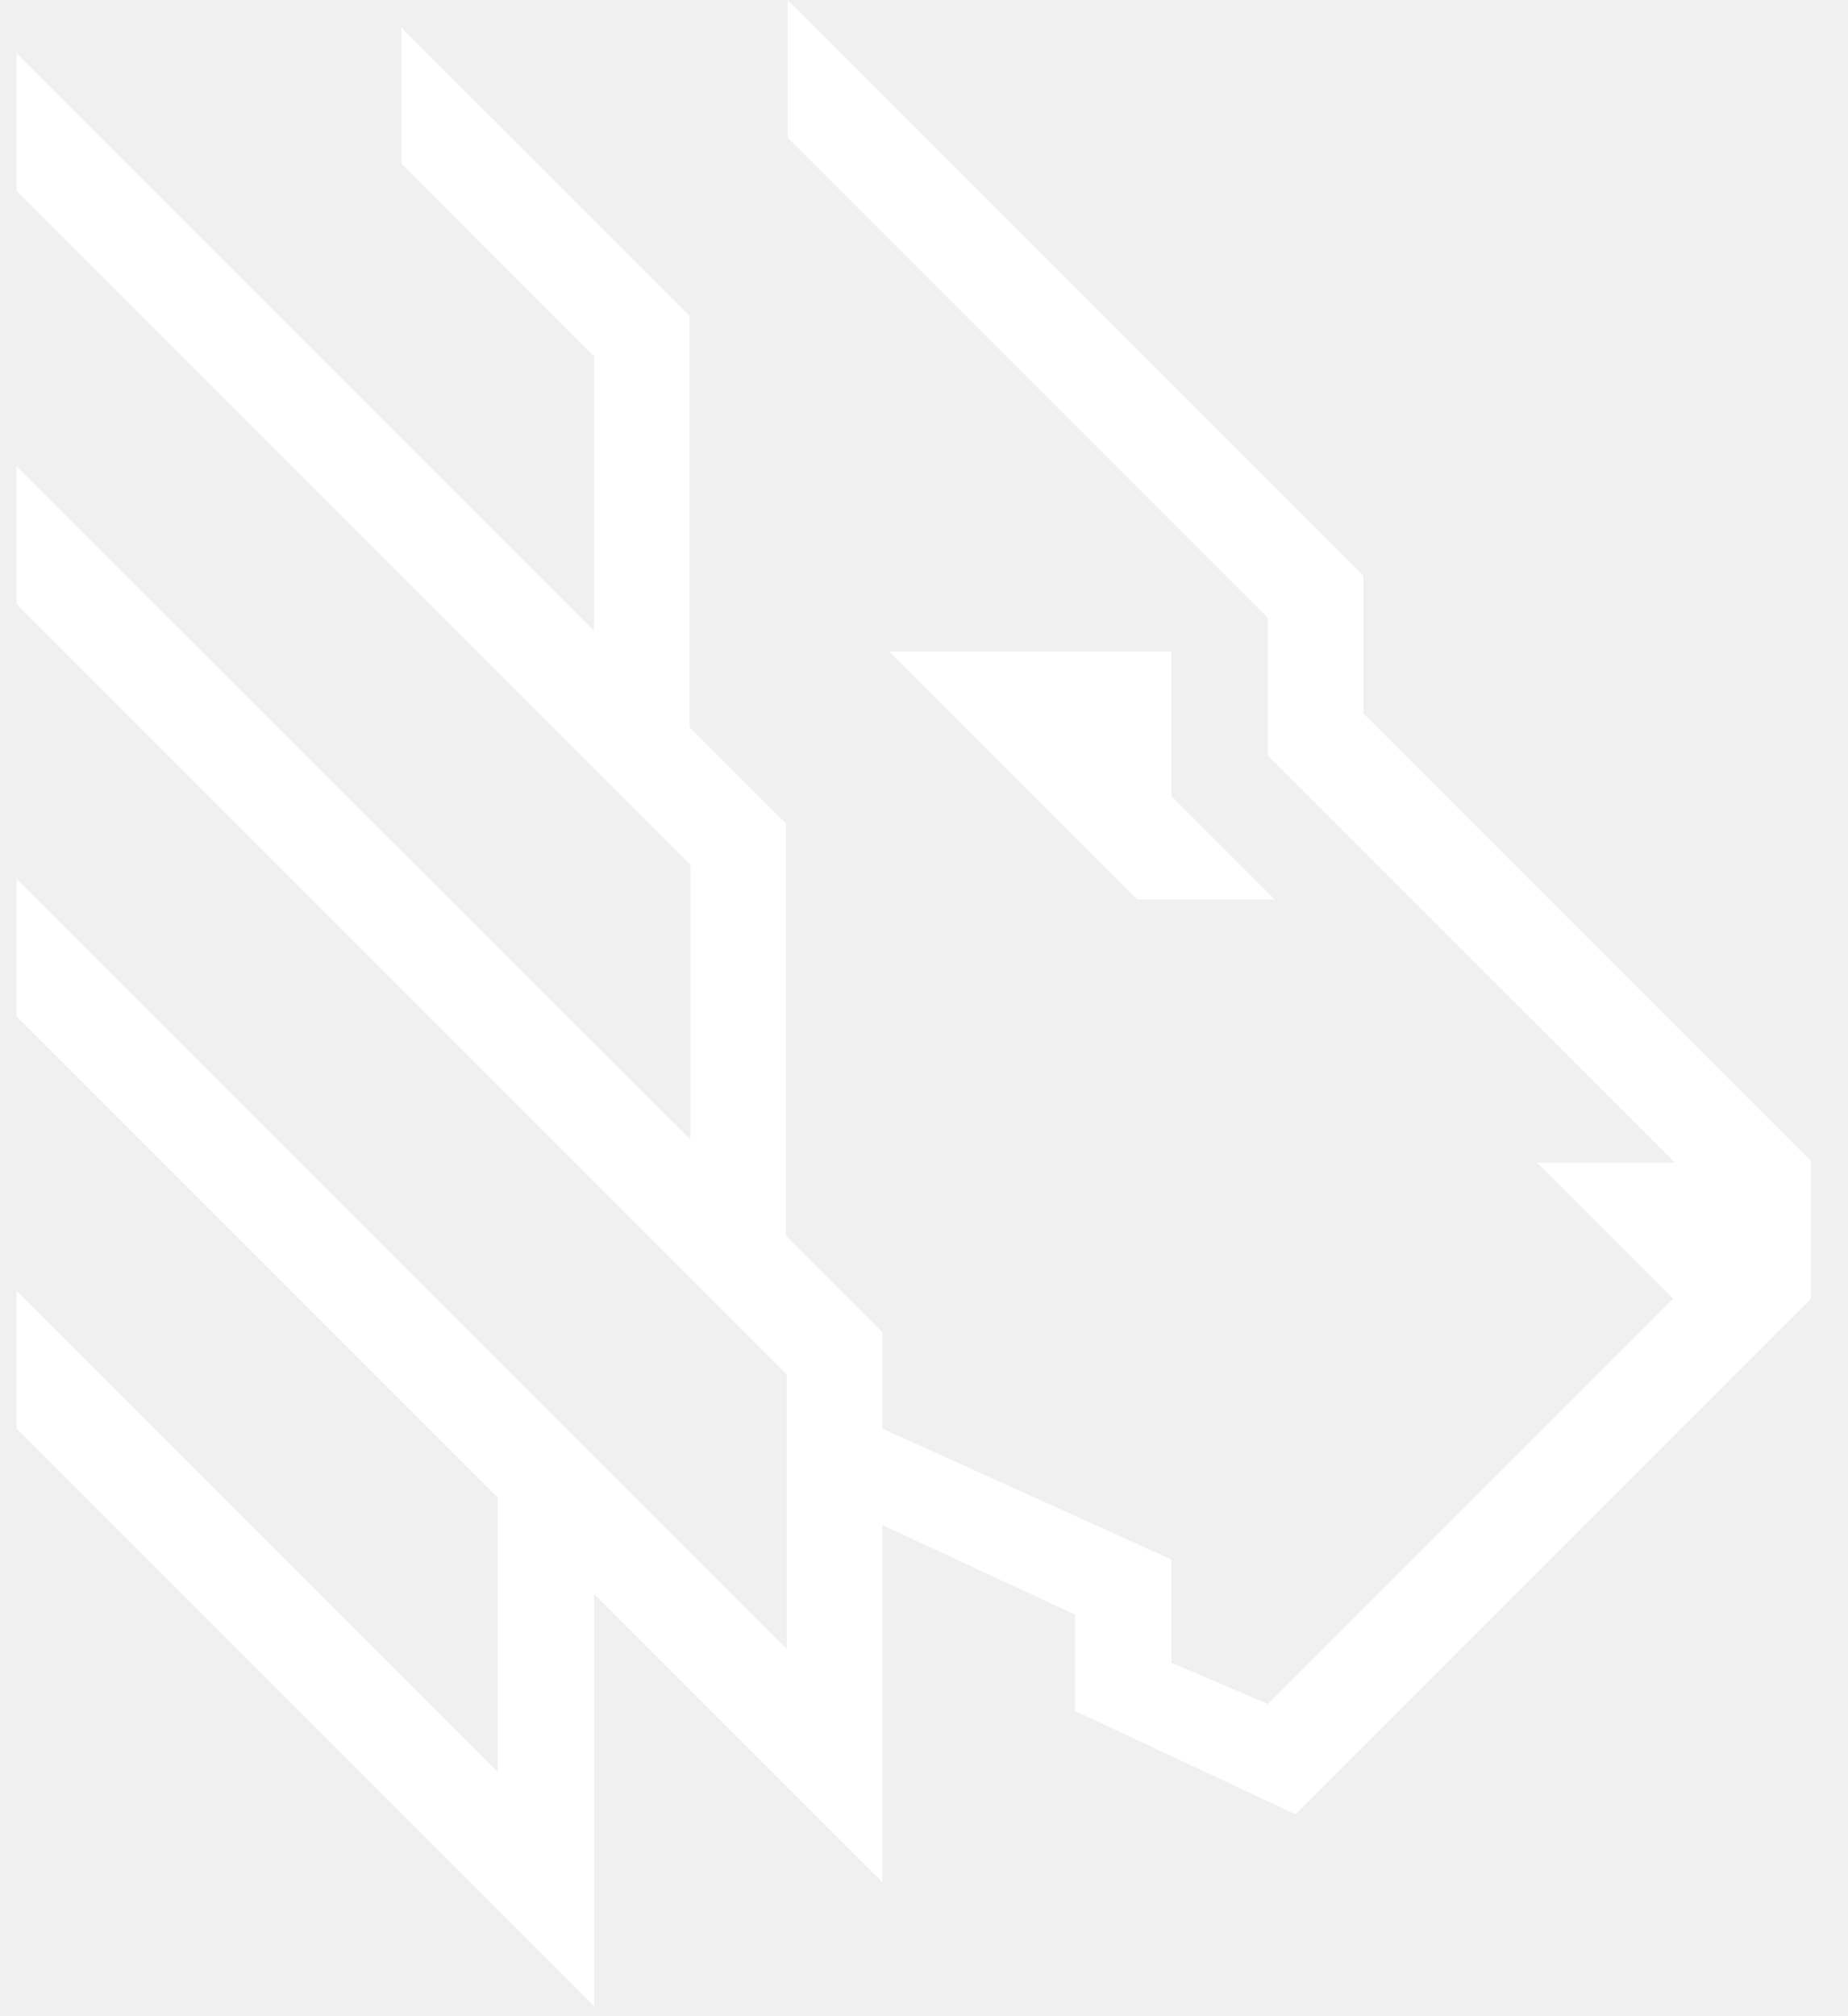
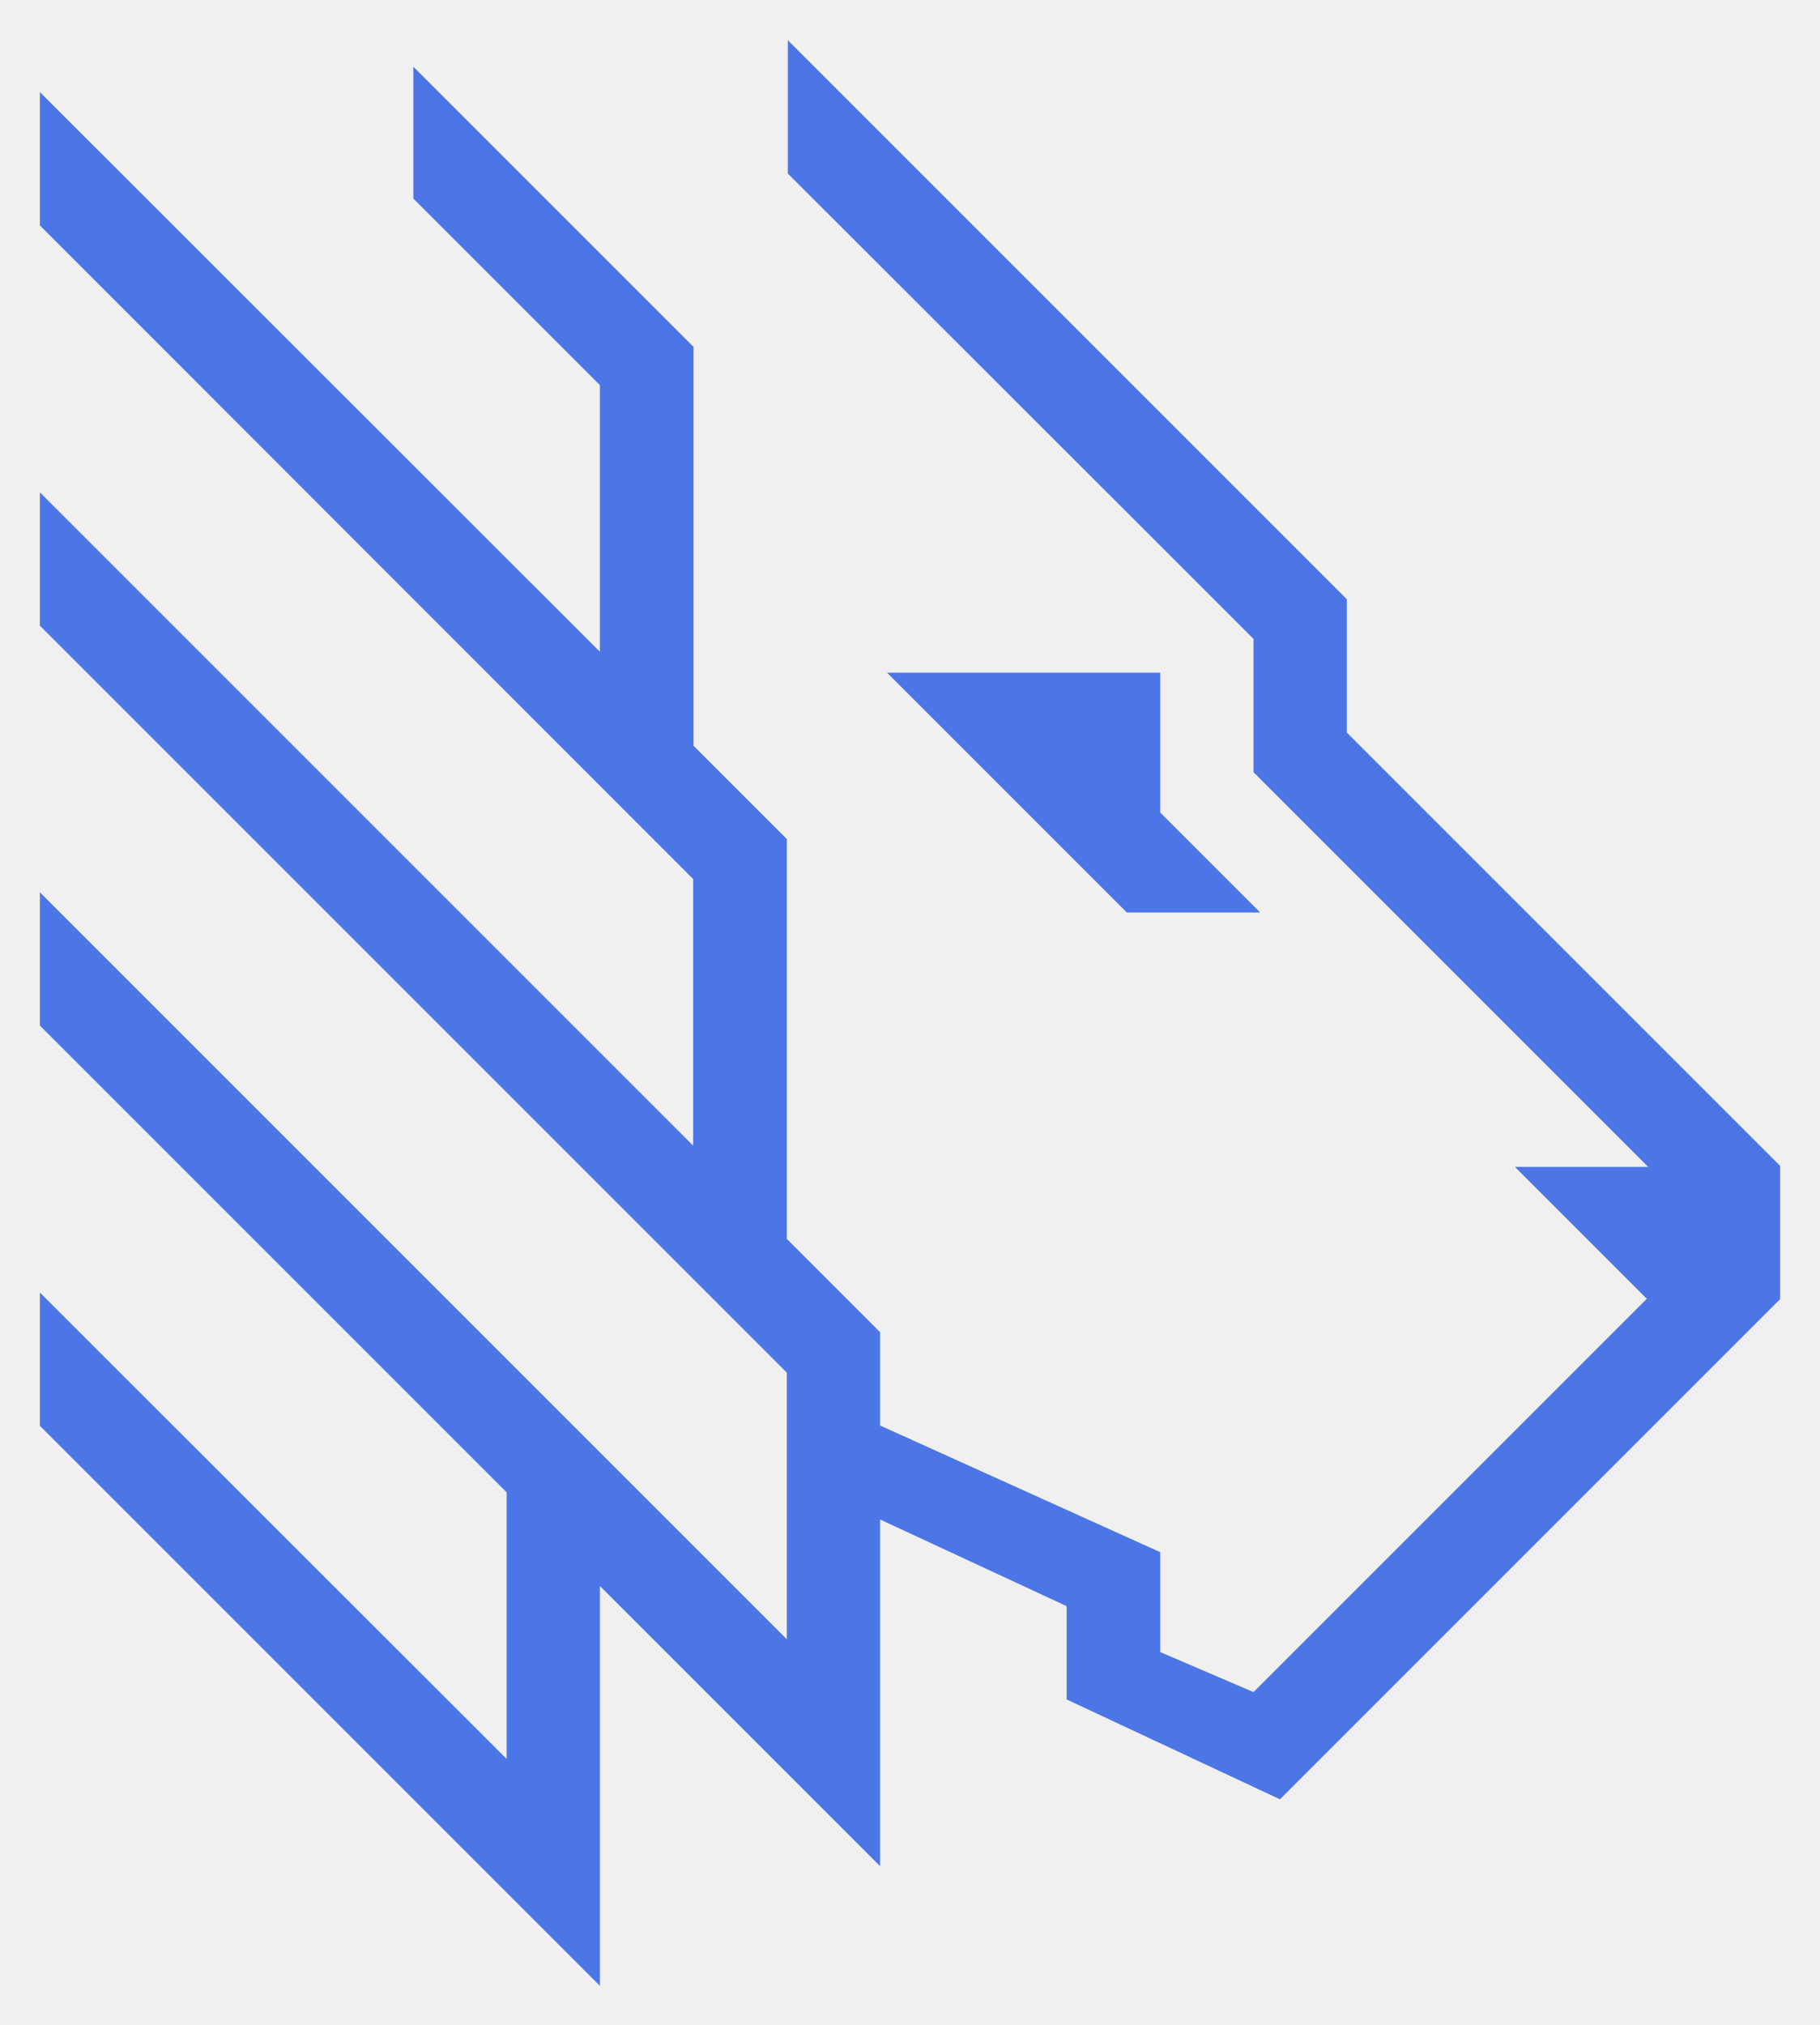
- <svg xmlns="http://www.w3.org/2000/svg" width="44" height="48" viewBox="0 0 44 48" fill="none">
-   <path d="M32.466 16.988V13.709L18.757 0V3.279L30.191 14.713V17.992L39.884 27.684H36.605L39.843 30.922L30.191 40.573L27.896 39.59V37.131L21.011 34.016V31.721L18.716 29.426V19.61L16.421 17.315V7.52L9.556 0.656V3.893L14.146 8.484V15.02L0.396 1.27V4.549L16.441 20.594V27.131L0.396 11.107V14.385L18.736 32.725V39.262L0.396 20.922V24.201L11.851 35.655V42.192L0.396 30.737V34.016L14.146 47.766V37.95L21.011 44.815V36.311L25.601 38.442V40.737L30.847 43.196L43.121 30.922V27.643L32.466 16.988ZM21.175 15.512L27.077 21.414H30.355L27.896 18.955V15.512H21.175Z" fill="white" />
+ <svg xmlns="http://www.w3.org/2000/svg" version="1.1" id="Layer_1" viewBox="208.538 158.440 522.914 581.801" style="enable-background:new 0 0 900 900;" xml:space="preserve">
+   <style type="text/css">
+ 	.st0{fill:#4C76E6;}
+ 	.st1{fill:none;}
+ </style>
+   <path class="st0" d="M595.5,368.9v-38.3L434.9,170v38.3L568.7,342v38.3l113.4,113.4h-38.3l37.9,37.9l-113,113l-26.8-11.5v-28.7  l-80.5-36.4v-26.8l-26.8-26.8V399.5l-26.8-26.8V258.1l-80.5-80.5v37.9l53.6,53.6v76.6L220,184.9v38.3L407.7,411v76.6L220,299.9v38.3  l214.6,214.6v76.6L220,414.8v38.3l134.1,134.1v76.6L220,529.8v38.3L380.9,729V614.1l80.5,80.5v-99.6l53.6,24.9v26.8l61.3,28.7  L720,531.7v-38.3L595.5,368.9z M463.3,351.6l69,69h38.3l-28.7-28.7v-40.2H463.3z" />
</svg>
